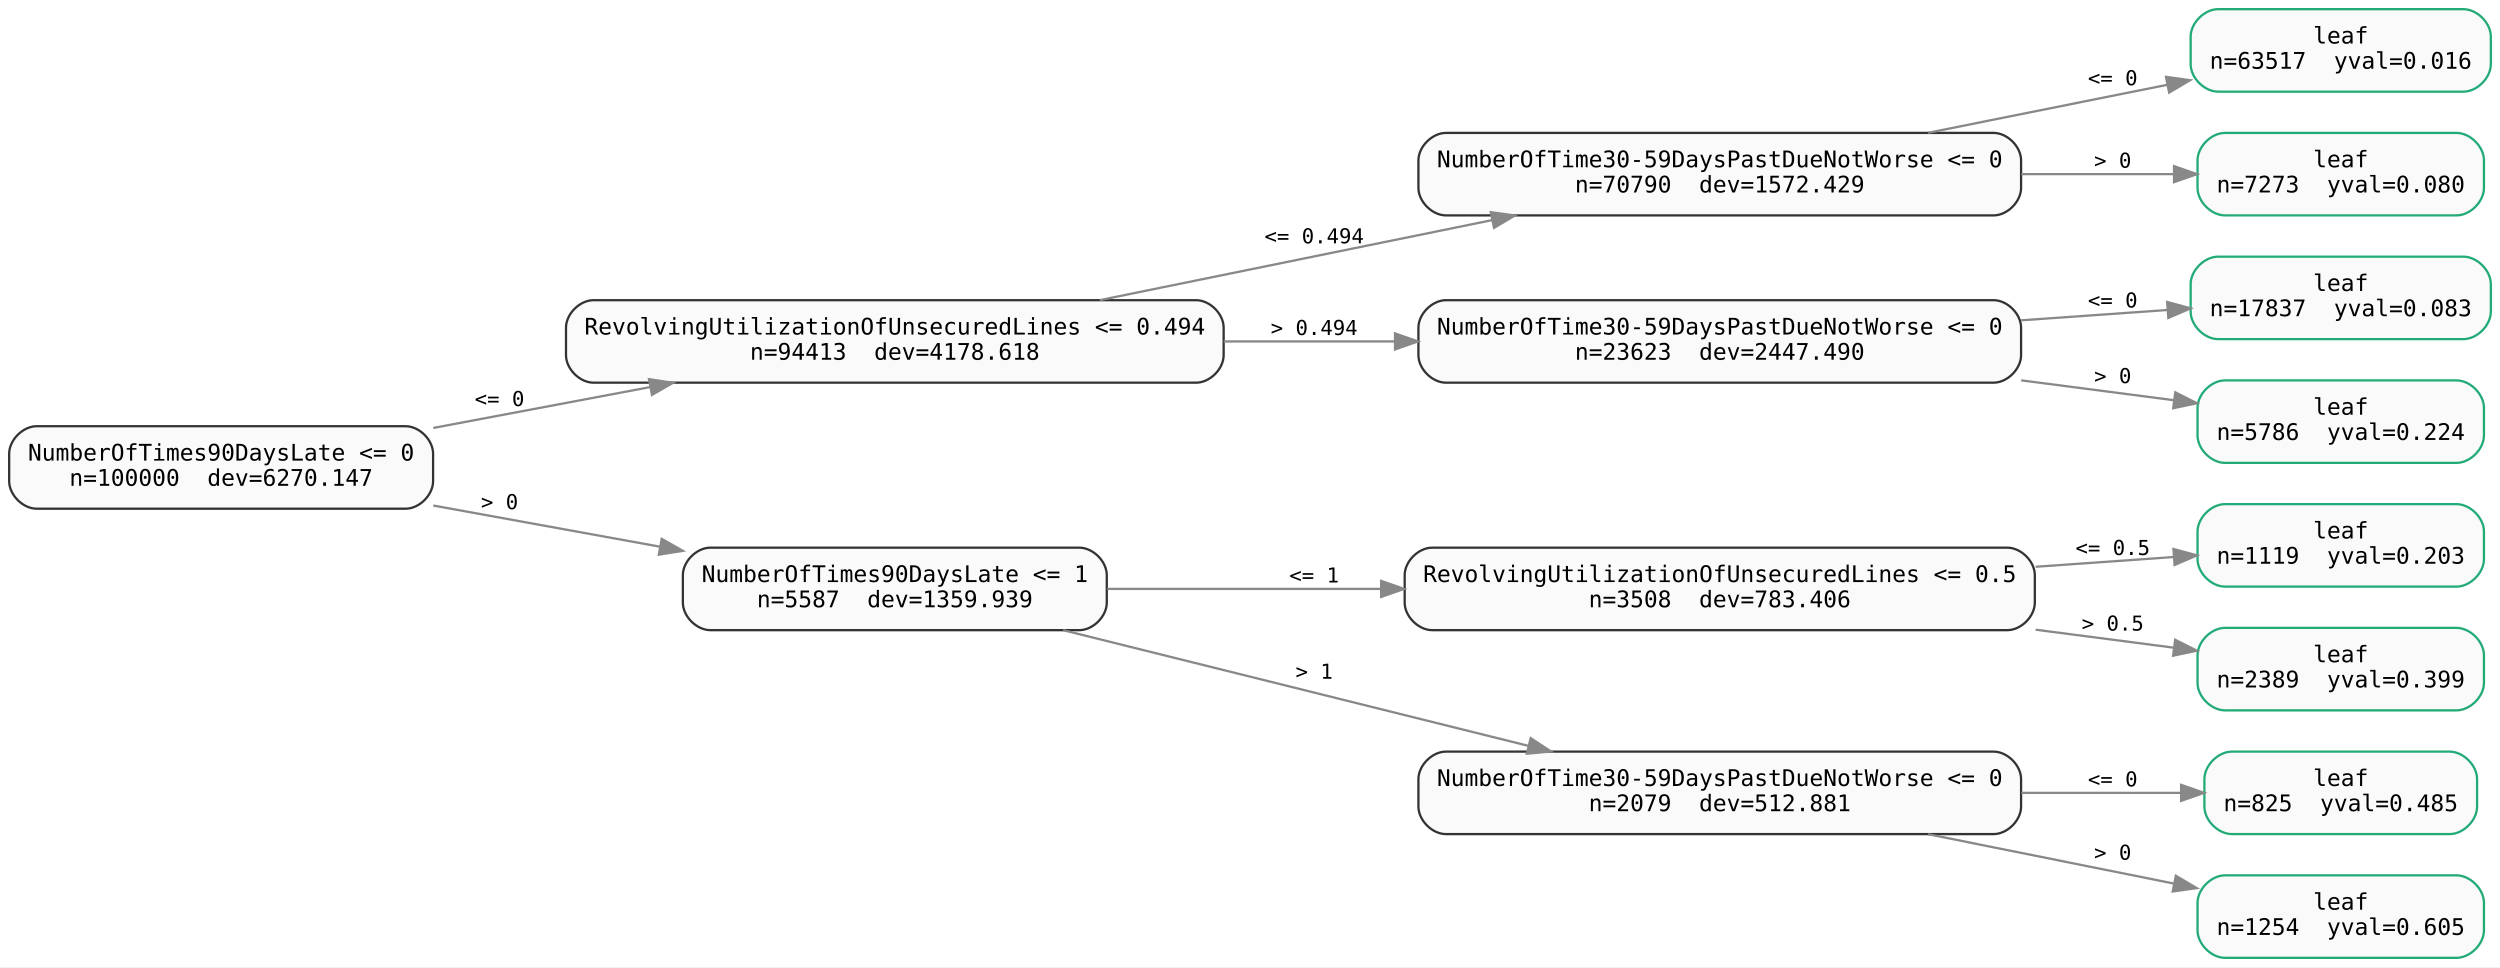
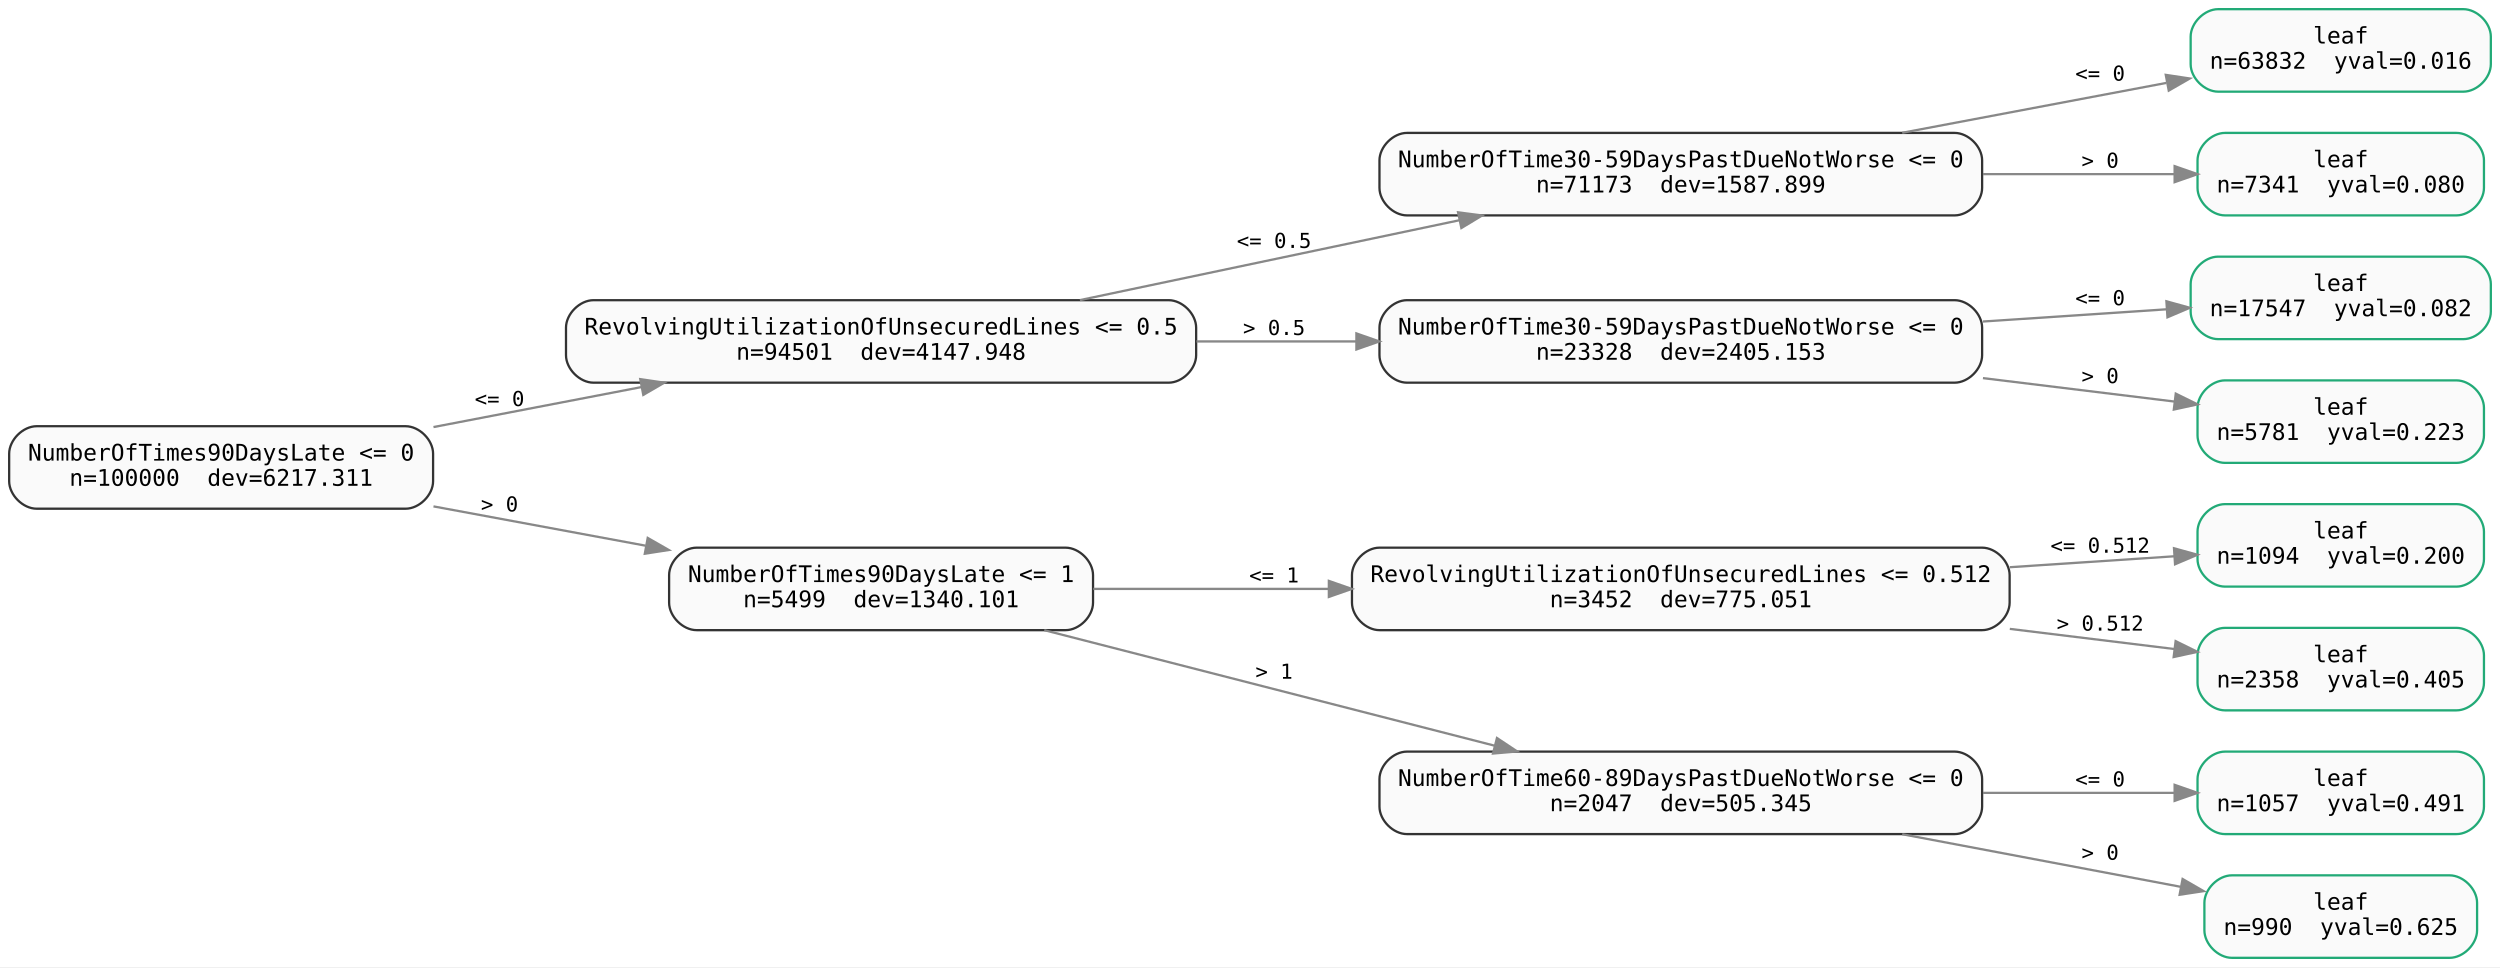
<svg xmlns="http://www.w3.org/2000/svg" width="1091pt" height="422pt" viewBox="0.00 0.00 1091.00 422.00">
  <g id="graph0" class="graph" transform="scale(1 1) rotate(0) translate(4 418)">
    <polygon fill="white" stroke="transparent" points="-4,4 -4,-418 1087,-418 1087,4 -4,4" />
    <g id="node1" class="node">
      <path fill="#fafafa" stroke="#22aa77" d="M1071,-414C1071,-414 964,-414 964,-414 958,-414 952,-408 952,-402 952,-402 952,-390 952,-390 952,-384 958,-378 964,-378 964,-378 1071,-378 1071,-378 1077,-378 1083,-384 1083,-390 1083,-390 1083,-402 1083,-402 1083,-408 1077,-414 1071,-414" />
      <text text-anchor="middle" x="1017.5" y="-399" font-family="monospace" font-size="10.00">leaf</text>
-       <text text-anchor="middle" x="1017.5" y="-388" font-family="monospace" font-size="10.00">n=63517  yval=0.016</text>
+       <text text-anchor="middle" x="1017.5" y="-388" font-family="monospace" font-size="10.00">n=63832  yval=0.016</text>
    </g>
    <g id="node2" class="node">
      <path fill="#fafafa" stroke="#22aa77" d="M1068,-360C1068,-360 967,-360 967,-360 961,-360 955,-354 955,-348 955,-348 955,-336 955,-336 955,-330 961,-324 967,-324 967,-324 1068,-324 1068,-324 1074,-324 1080,-330 1080,-336 1080,-336 1080,-348 1080,-348 1080,-354 1074,-360 1068,-360" />
      <text text-anchor="middle" x="1017.5" y="-345" font-family="monospace" font-size="10.00">leaf</text>
-       <text text-anchor="middle" x="1017.5" y="-334" font-family="monospace" font-size="10.00">n=7273  yval=0.080</text>
+       <text text-anchor="middle" x="1017.5" y="-334" font-family="monospace" font-size="10.00">n=7341  yval=0.080</text>
    </g>
    <g id="node3" class="node">
-       <path fill="#fafafa" stroke="#333333" d="M866,-360C866,-360 627,-360 627,-360 621,-360 615,-354 615,-348 615,-348 615,-336 615,-336 615,-330 621,-324 627,-324 627,-324 866,-324 866,-324 872,-324 878,-330 878,-336 878,-336 878,-348 878,-348 878,-354 872,-360 866,-360" />
-       <text text-anchor="middle" x="746.5" y="-345" font-family="monospace" font-size="10.00">NumberOfTime30-59DaysPastDueNotWorse &lt;= 0</text>
-       <text text-anchor="middle" x="746.5" y="-334" font-family="monospace" font-size="10.00">n=70790  dev=1572.429</text>
+       <path fill="#fafafa" stroke="#333333" d="M849,-360C849,-360 610,-360 610,-360 604,-360 598,-354 598,-348 598,-348 598,-336 598,-336 598,-330 604,-324 610,-324 610,-324 849,-324 849,-324 855,-324 861,-330 861,-336 861,-336 861,-348 861,-348 861,-354 855,-360 849,-360" />
+       <text text-anchor="middle" x="729.5" y="-345" font-family="monospace" font-size="10.00">NumberOfTime30-59DaysPastDueNotWorse &lt;= 0</text>
+       <text text-anchor="middle" x="729.5" y="-334" font-family="monospace" font-size="10.00">n=71173  dev=1587.899</text>
    </g>
    <g id="edge1" class="edge">
-       <path fill="none" stroke="#888888" d="M837.45,-360.06C871.36,-366.86 909.53,-374.53 941.89,-381.02" />
-       <polygon fill="#888888" stroke="#888888" points="941.24,-384.46 951.74,-383 942.62,-377.6 941.24,-384.46" />
-       <text text-anchor="middle" x="918" y="-380.8" font-family="monospace" font-size="9.00">&lt;= 0</text>
+       <path fill="none" stroke="#888888" d="M826.13,-360.06C863.67,-367.14 906.12,-375.16 941.4,-381.82" />
+       <polygon fill="#888888" stroke="#888888" points="941.14,-385.33 951.62,-383.75 942.44,-378.46 941.14,-385.33" />
+       <text text-anchor="middle" x="912.5" y="-382.8" font-family="monospace" font-size="9.00">&lt;= 0</text>
    </g>
    <g id="edge2" class="edge">
-       <path fill="none" stroke="#888888" d="M878.06,-342C900.96,-342 924.02,-342 944.57,-342" />
-       <polygon fill="#888888" stroke="#888888" points="944.75,-345.5 954.75,-342 944.75,-338.5 944.75,-345.5" />
-       <text text-anchor="middle" x="918" y="-344.8" font-family="monospace" font-size="9.00">&gt; 0</text>
+       <path fill="none" stroke="#888888" d="M861.36,-342C890.06,-342 919.42,-342 944.76,-342" />
+       <polygon fill="#888888" stroke="#888888" points="945,-345.5 955,-342 945,-338.5 945,-345.5" />
+       <text text-anchor="middle" x="912.5" y="-344.8" font-family="monospace" font-size="9.00">&gt; 0</text>
    </g>
    <g id="node4" class="node">
      <path fill="#fafafa" stroke="#22aa77" d="M1071,-306C1071,-306 964,-306 964,-306 958,-306 952,-300 952,-294 952,-294 952,-282 952,-282 952,-276 958,-270 964,-270 964,-270 1071,-270 1071,-270 1077,-270 1083,-276 1083,-282 1083,-282 1083,-294 1083,-294 1083,-300 1077,-306 1071,-306" />
      <text text-anchor="middle" x="1017.5" y="-291" font-family="monospace" font-size="10.00">leaf</text>
-       <text text-anchor="middle" x="1017.5" y="-280" font-family="monospace" font-size="10.00">n=17837  yval=0.083</text>
+       <text text-anchor="middle" x="1017.5" y="-280" font-family="monospace" font-size="10.00">n=17547  yval=0.082</text>
    </g>
    <g id="node5" class="node">
      <path fill="#fafafa" stroke="#22aa77" d="M1068,-252C1068,-252 967,-252 967,-252 961,-252 955,-246 955,-240 955,-240 955,-228 955,-228 955,-222 961,-216 967,-216 967,-216 1068,-216 1068,-216 1074,-216 1080,-222 1080,-228 1080,-228 1080,-240 1080,-240 1080,-246 1074,-252 1068,-252" />
      <text text-anchor="middle" x="1017.5" y="-237" font-family="monospace" font-size="10.00">leaf</text>
-       <text text-anchor="middle" x="1017.5" y="-226" font-family="monospace" font-size="10.00">n=5786  yval=0.224</text>
+       <text text-anchor="middle" x="1017.5" y="-226" font-family="monospace" font-size="10.00">n=5781  yval=0.223</text>
    </g>
    <g id="node6" class="node">
-       <path fill="#fafafa" stroke="#333333" d="M866,-287C866,-287 627,-287 627,-287 621,-287 615,-281 615,-275 615,-275 615,-263 615,-263 615,-257 621,-251 627,-251 627,-251 866,-251 866,-251 872,-251 878,-257 878,-263 878,-263 878,-275 878,-275 878,-281 872,-287 866,-287" />
-       <text text-anchor="middle" x="746.5" y="-272" font-family="monospace" font-size="10.00">NumberOfTime30-59DaysPastDueNotWorse &lt;= 0</text>
-       <text text-anchor="middle" x="746.5" y="-261" font-family="monospace" font-size="10.00">n=23623  dev=2447.490</text>
+       <path fill="#fafafa" stroke="#333333" d="M849,-287C849,-287 610,-287 610,-287 604,-287 598,-281 598,-275 598,-275 598,-263 598,-263 598,-257 604,-251 610,-251 610,-251 849,-251 849,-251 855,-251 861,-257 861,-263 861,-263 861,-275 861,-275 861,-281 855,-287 849,-287" />
+       <text text-anchor="middle" x="729.5" y="-272" font-family="monospace" font-size="10.00">NumberOfTime30-59DaysPastDueNotWorse &lt;= 0</text>
+       <text text-anchor="middle" x="729.5" y="-261" font-family="monospace" font-size="10.00">n=23328  dev=2405.153</text>
    </g>
    <g id="edge3" class="edge">
-       <path fill="none" stroke="#888888" d="M878.06,-278.22C899.95,-279.77 921.97,-281.32 941.82,-282.72" />
-       <polygon fill="#888888" stroke="#888888" points="941.76,-286.23 951.98,-283.44 942.25,-279.25 941.76,-286.23" />
-       <text text-anchor="middle" x="918" y="-283.8" font-family="monospace" font-size="9.00">&lt;= 0</text>
+       <path fill="none" stroke="#888888" d="M861.36,-277.69C888.78,-279.51 916.79,-281.38 941.33,-283.01" />
+       <polygon fill="#888888" stroke="#888888" points="941.42,-286.52 951.63,-283.69 941.88,-279.53 941.42,-286.52" />
+       <text text-anchor="middle" x="912.5" y="-284.8" font-family="monospace" font-size="9.00">&lt;= 0</text>
    </g>
    <g id="edge4" class="edge">
-       <path fill="none" stroke="#888888" d="M878.06,-252.01C900.96,-249.03 924.02,-246.03 944.57,-243.36" />
-       <polygon fill="#888888" stroke="#888888" points="945.29,-246.79 954.75,-242.03 944.39,-239.85 945.29,-246.79" />
-       <text text-anchor="middle" x="918" y="-250.8" font-family="monospace" font-size="9.00">&gt; 0</text>
+       <path fill="none" stroke="#888888" d="M861.36,-252.99C890.06,-249.47 919.42,-245.88 944.76,-242.78" />
+       <polygon fill="#888888" stroke="#888888" points="945.5,-246.22 955,-241.53 944.65,-239.27 945.5,-246.22" />
+       <text text-anchor="middle" x="912.5" y="-250.8" font-family="monospace" font-size="9.00">&gt; 0</text>
    </g>
    <g id="node7" class="node">
-       <path fill="#fafafa" stroke="#333333" d="M518,-287C518,-287 255,-287 255,-287 249,-287 243,-281 243,-275 243,-275 243,-263 243,-263 243,-257 249,-251 255,-251 255,-251 518,-251 518,-251 524,-251 530,-257 530,-263 530,-263 530,-275 530,-275 530,-281 524,-287 518,-287" />
-       <text text-anchor="middle" x="386.5" y="-272" font-family="monospace" font-size="10.00">RevolvingUtilizationOfUnsecuredLines &lt;= 0.494</text>
-       <text text-anchor="middle" x="386.5" y="-261" font-family="monospace" font-size="10.00">n=94413  dev=4178.618</text>
+       <path fill="#fafafa" stroke="#333333" d="M506,-287C506,-287 255,-287 255,-287 249,-287 243,-281 243,-275 243,-275 243,-263 243,-263 243,-257 249,-251 255,-251 255,-251 506,-251 506,-251 512,-251 518,-257 518,-263 518,-263 518,-275 518,-275 518,-281 512,-287 506,-287" />
+       <text text-anchor="middle" x="380.5" y="-272" font-family="monospace" font-size="10.00">RevolvingUtilizationOfUnsecuredLines &lt;= 0.5</text>
+       <text text-anchor="middle" x="380.5" y="-261" font-family="monospace" font-size="10.00">n=94501  dev=4147.948</text>
    </g>
    <g id="edge5" class="edge">
-       <path fill="none" stroke="#888888" d="M475.99,-287.04C527.94,-297.64 593.69,-311.04 647.24,-321.96" />
-       <polygon fill="#888888" stroke="#888888" points="646.6,-325.4 657.09,-323.97 647.99,-318.55 646.6,-325.4" />
-       <text text-anchor="middle" x="569.5" y="-311.8" font-family="monospace" font-size="9.00">&lt;= 0.494</text>
+       <path fill="none" stroke="#888888" d="M467.28,-287.04C517.52,-297.62 581.09,-310.99 632.94,-321.9" />
+       <polygon fill="#888888" stroke="#888888" points="632.3,-325.34 642.81,-323.97 633.74,-318.49 632.3,-325.34" />
+       <text text-anchor="middle" x="552" y="-309.8" font-family="monospace" font-size="9.00">&lt;= 0.5</text>
    </g>
    <g id="edge6" class="edge">
-       <path fill="none" stroke="#888888" d="M530.02,-269C554.61,-269 580.16,-269 604.71,-269" />
-       <polygon fill="#888888" stroke="#888888" points="604.79,-272.5 614.79,-269 604.79,-265.5 604.79,-272.5" />
-       <text text-anchor="middle" x="569.5" y="-271.8" font-family="monospace" font-size="9.00">&gt; 0.494</text>
+       <path fill="none" stroke="#888888" d="M518.15,-269C541.03,-269 564.8,-269 587.79,-269" />
+       <polygon fill="#888888" stroke="#888888" points="587.93,-272.5 597.93,-269 587.93,-265.5 587.93,-272.5" />
+       <text text-anchor="middle" x="552" y="-271.8" font-family="monospace" font-size="9.00">&gt; 0.5</text>
    </g>
    <g id="node8" class="node">
      <path fill="#fafafa" stroke="#22aa77" d="M1068,-198C1068,-198 967,-198 967,-198 961,-198 955,-192 955,-186 955,-186 955,-174 955,-174 955,-168 961,-162 967,-162 967,-162 1068,-162 1068,-162 1074,-162 1080,-168 1080,-174 1080,-174 1080,-186 1080,-186 1080,-192 1074,-198 1068,-198" />
      <text text-anchor="middle" x="1017.5" y="-183" font-family="monospace" font-size="10.00">leaf</text>
-       <text text-anchor="middle" x="1017.5" y="-172" font-family="monospace" font-size="10.00">n=1119  yval=0.203</text>
+       <text text-anchor="middle" x="1017.5" y="-172" font-family="monospace" font-size="10.00">n=1094  yval=0.200</text>
    </g>
    <g id="node9" class="node">
      <path fill="#fafafa" stroke="#22aa77" d="M1068,-144C1068,-144 967,-144 967,-144 961,-144 955,-138 955,-132 955,-132 955,-120 955,-120 955,-114 961,-108 967,-108 967,-108 1068,-108 1068,-108 1074,-108 1080,-114 1080,-120 1080,-120 1080,-132 1080,-132 1080,-138 1074,-144 1068,-144" />
      <text text-anchor="middle" x="1017.5" y="-129" font-family="monospace" font-size="10.00">leaf</text>
-       <text text-anchor="middle" x="1017.5" y="-118" font-family="monospace" font-size="10.00">n=2389  yval=0.399</text>
+       <text text-anchor="middle" x="1017.5" y="-118" font-family="monospace" font-size="10.00">n=2358  yval=0.405</text>
    </g>
    <g id="node10" class="node">
-       <path fill="#fafafa" stroke="#333333" d="M872,-179C872,-179 621,-179 621,-179 615,-179 609,-173 609,-167 609,-167 609,-155 609,-155 609,-149 615,-143 621,-143 621,-143 872,-143 872,-143 878,-143 884,-149 884,-155 884,-155 884,-167 884,-167 884,-173 878,-179 872,-179" />
-       <text text-anchor="middle" x="746.5" y="-164" font-family="monospace" font-size="10.00">RevolvingUtilizationOfUnsecuredLines &lt;= 0.5</text>
-       <text text-anchor="middle" x="746.5" y="-153" font-family="monospace" font-size="10.00">n=3508  dev=783.406</text>
+       <path fill="#fafafa" stroke="#333333" d="M861,-179C861,-179 598,-179 598,-179 592,-179 586,-173 586,-167 586,-167 586,-155 586,-155 586,-149 592,-143 598,-143 598,-143 861,-143 861,-143 867,-143 873,-149 873,-155 873,-155 873,-167 873,-167 873,-173 867,-179 861,-179" />
+       <text text-anchor="middle" x="729.5" y="-164" font-family="monospace" font-size="10.00">RevolvingUtilizationOfUnsecuredLines &lt;= 0.512</text>
+       <text text-anchor="middle" x="729.5" y="-153" font-family="monospace" font-size="10.00">n=3452  dev=775.051</text>
    </g>
    <g id="edge7" class="edge">
-       <path fill="none" stroke="#888888" d="M884.36,-170.67C905.17,-172.14 925.9,-173.6 944.57,-174.92" />
-       <polygon fill="#888888" stroke="#888888" points="944.49,-178.42 954.71,-175.64 944.98,-171.44 944.49,-178.42" />
-       <text text-anchor="middle" x="918" y="-175.8" font-family="monospace" font-size="9.00">&lt;= 0.5</text>
+       <path fill="none" stroke="#888888" d="M873.08,-170.47C897.96,-172.13 922.86,-173.78 944.77,-175.23" />
+       <polygon fill="#888888" stroke="#888888" points="944.73,-178.74 954.94,-175.91 945.19,-171.75 944.73,-178.74" />
+       <text text-anchor="middle" x="912.5" y="-176.8" font-family="monospace" font-size="9.00">&lt;= 0.512</text>
    </g>
    <g id="edge8" class="edge">
-       <path fill="none" stroke="#888888" d="M884.36,-143.19C905.17,-140.49 925.9,-137.79 944.57,-135.36" />
-       <polygon fill="#888888" stroke="#888888" points="945.24,-138.8 954.71,-134.04 944.34,-131.86 945.24,-138.8" />
-       <text text-anchor="middle" x="918" y="-142.8" font-family="monospace" font-size="9.00">&gt; 0.5</text>
+       <path fill="none" stroke="#888888" d="M873.08,-143.55C897.96,-140.51 922.86,-137.46 944.77,-134.78" />
+       <polygon fill="#888888" stroke="#888888" points="945.44,-138.22 954.94,-133.53 944.58,-131.27 945.44,-138.22" />
+       <text text-anchor="middle" x="912.5" y="-142.8" font-family="monospace" font-size="9.00">&gt; 0.512</text>
    </g>
    <g id="node11" class="node">
-       <path fill="#fafafa" stroke="#22aa77" d="M1065,-90C1065,-90 970,-90 970,-90 964,-90 958,-84 958,-78 958,-78 958,-66 958,-66 958,-60 964,-54 970,-54 970,-54 1065,-54 1065,-54 1071,-54 1077,-60 1077,-66 1077,-66 1077,-78 1077,-78 1077,-84 1071,-90 1065,-90" />
+       <path fill="#fafafa" stroke="#22aa77" d="M1068,-90C1068,-90 967,-90 967,-90 961,-90 955,-84 955,-78 955,-78 955,-66 955,-66 955,-60 961,-54 967,-54 967,-54 1068,-54 1068,-54 1074,-54 1080,-60 1080,-66 1080,-66 1080,-78 1080,-78 1080,-84 1074,-90 1068,-90" />
      <text text-anchor="middle" x="1017.5" y="-75" font-family="monospace" font-size="10.00">leaf</text>
-       <text text-anchor="middle" x="1017.5" y="-64" font-family="monospace" font-size="10.00">n=825  yval=0.485</text>
+       <text text-anchor="middle" x="1017.5" y="-64" font-family="monospace" font-size="10.00">n=1057  yval=0.491</text>
    </g>
    <g id="node12" class="node">
-       <path fill="#fafafa" stroke="#22aa77" d="M1068,-36C1068,-36 967,-36 967,-36 961,-36 955,-30 955,-24 955,-24 955,-12 955,-12 955,-6 961,0 967,0 967,0 1068,0 1068,0 1074,0 1080,-6 1080,-12 1080,-12 1080,-24 1080,-24 1080,-30 1074,-36 1068,-36" />
+       <path fill="#fafafa" stroke="#22aa77" d="M1065,-36C1065,-36 970,-36 970,-36 964,-36 958,-30 958,-24 958,-24 958,-12 958,-12 958,-6 964,0 970,0 970,0 1065,0 1065,0 1071,0 1077,-6 1077,-12 1077,-12 1077,-24 1077,-24 1077,-30 1071,-36 1065,-36" />
      <text text-anchor="middle" x="1017.5" y="-21" font-family="monospace" font-size="10.00">leaf</text>
-       <text text-anchor="middle" x="1017.5" y="-10" font-family="monospace" font-size="10.00">n=1254  yval=0.605</text>
+       <text text-anchor="middle" x="1017.5" y="-10" font-family="monospace" font-size="10.00">n=990  yval=0.625</text>
    </g>
    <g id="node13" class="node">
-       <path fill="#fafafa" stroke="#333333" d="M866,-90C866,-90 627,-90 627,-90 621,-90 615,-84 615,-78 615,-78 615,-66 615,-66 615,-60 621,-54 627,-54 627,-54 866,-54 866,-54 872,-54 878,-60 878,-66 878,-66 878,-78 878,-78 878,-84 872,-90 866,-90" />
-       <text text-anchor="middle" x="746.5" y="-75" font-family="monospace" font-size="10.00">NumberOfTime30-59DaysPastDueNotWorse &lt;= 0</text>
-       <text text-anchor="middle" x="746.5" y="-64" font-family="monospace" font-size="10.00">n=2079  dev=512.881</text>
+       <path fill="#fafafa" stroke="#333333" d="M849,-90C849,-90 610,-90 610,-90 604,-90 598,-84 598,-78 598,-78 598,-66 598,-66 598,-60 604,-54 610,-54 610,-54 849,-54 849,-54 855,-54 861,-60 861,-66 861,-66 861,-78 861,-78 861,-84 855,-90 849,-90" />
+       <text text-anchor="middle" x="729.5" y="-75" font-family="monospace" font-size="10.00">NumberOfTime60-89DaysPastDueNotWorse &lt;= 0</text>
+       <text text-anchor="middle" x="729.5" y="-64" font-family="monospace" font-size="10.00">n=2047  dev=505.345</text>
    </g>
    <g id="edge9" class="edge">
-       <path fill="none" stroke="#888888" d="M878.06,-72C902.1,-72 926.31,-72 947.62,-72" />
-       <polygon fill="#888888" stroke="#888888" points="947.83,-75.5 957.83,-72 947.83,-68.5 947.83,-75.5" />
-       <text text-anchor="middle" x="918" y="-74.8" font-family="monospace" font-size="9.00">&lt;= 0</text>
+       <path fill="none" stroke="#888888" d="M861.36,-72C890.06,-72 919.42,-72 944.76,-72" />
+       <polygon fill="#888888" stroke="#888888" points="945,-75.5 955,-72 945,-68.5 945,-75.5" />
+       <text text-anchor="middle" x="912.5" y="-74.8" font-family="monospace" font-size="9.00">&lt;= 0</text>
    </g>
    <g id="edge10" class="edge">
-       <path fill="none" stroke="#888888" d="M837.45,-53.94C872.33,-46.94 911.72,-39.03 944.65,-32.42" />
-       <polygon fill="#888888" stroke="#888888" points="945.54,-35.82 954.65,-30.42 944.16,-28.95 945.54,-35.82" />
-       <text text-anchor="middle" x="918" y="-42.8" font-family="monospace" font-size="9.00">&gt; 0</text>
+       <path fill="none" stroke="#888888" d="M826.13,-53.94C865.91,-46.43 911.2,-37.88 947.63,-31" />
+       <polygon fill="#888888" stroke="#888888" points="948.48,-34.41 957.66,-29.11 947.18,-27.53 948.48,-34.41" />
+       <text text-anchor="middle" x="912.5" y="-42.8" font-family="monospace" font-size="9.00">&gt; 0</text>
    </g>
    <g id="node14" class="node">
-       <path fill="#fafafa" stroke="#333333" d="M467,-179C467,-179 306,-179 306,-179 300,-179 294,-173 294,-167 294,-167 294,-155 294,-155 294,-149 300,-143 306,-143 306,-143 467,-143 467,-143 473,-143 479,-149 479,-155 479,-155 479,-167 479,-167 479,-173 473,-179 467,-179" />
-       <text text-anchor="middle" x="386.5" y="-164" font-family="monospace" font-size="10.00">NumberOfTimes90DaysLate &lt;= 1</text>
-       <text text-anchor="middle" x="386.5" y="-153" font-family="monospace" font-size="10.00">n=5587  dev=1359.939</text>
+       <path fill="#fafafa" stroke="#333333" d="M461,-179C461,-179 300,-179 300,-179 294,-179 288,-173 288,-167 288,-167 288,-155 288,-155 288,-149 294,-143 300,-143 300,-143 461,-143 461,-143 467,-143 473,-149 473,-155 473,-155 473,-167 473,-167 473,-173 467,-179 461,-179" />
+       <text text-anchor="middle" x="380.5" y="-164" font-family="monospace" font-size="10.00">NumberOfTimes90DaysLate &lt;= 1</text>
+       <text text-anchor="middle" x="380.5" y="-153" font-family="monospace" font-size="10.00">n=5499  dev=1340.101</text>
    </g>
    <g id="edge11" class="edge">
-       <path fill="none" stroke="#888888" d="M479.23,-161C515.52,-161 558.14,-161 598.51,-161" />
-       <polygon fill="#888888" stroke="#888888" points="598.73,-164.5 608.73,-161 598.72,-157.5 598.73,-164.5" />
-       <text text-anchor="middle" x="569.5" y="-163.8" font-family="monospace" font-size="9.00">&lt;= 1</text>
+       <path fill="none" stroke="#888888" d="M473.12,-161C504.56,-161 540.64,-161 575.6,-161" />
+       <polygon fill="#888888" stroke="#888888" points="575.91,-164.5 585.91,-161 575.91,-157.5 575.91,-164.5" />
+       <text text-anchor="middle" x="552" y="-163.8" font-family="monospace" font-size="9.00">&lt;= 1</text>
    </g>
    <g id="edge12" class="edge">
-       <path fill="none" stroke="#888888" d="M459.95,-142.99C518.69,-128.39 601.49,-107.8 662.82,-92.55" />
-       <polygon fill="#888888" stroke="#888888" points="663.99,-95.87 672.85,-90.06 662.31,-89.08 663.99,-95.87" />
-       <text text-anchor="middle" x="569.5" y="-121.8" font-family="monospace" font-size="9.00">&gt; 1</text>
+       <path fill="none" stroke="#888888" d="M451.72,-142.99C508.66,-128.39 588.92,-107.8 648.36,-92.55" />
+       <polygon fill="#888888" stroke="#888888" points="649.27,-95.93 658.09,-90.06 647.53,-89.15 649.27,-95.93" />
+       <text text-anchor="middle" x="552" y="-121.8" font-family="monospace" font-size="9.00">&gt; 1</text>
    </g>
    <g id="node15" class="node">
      <path fill="#fafafa" stroke="#333333" d="M173,-232C173,-232 12,-232 12,-232 6,-232 0,-226 0,-220 0,-220 0,-208 0,-208 0,-202 6,-196 12,-196 12,-196 173,-196 173,-196 179,-196 185,-202 185,-208 185,-208 185,-220 185,-220 185,-226 179,-232 173,-232" />
      <text text-anchor="middle" x="92.5" y="-217" font-family="monospace" font-size="10.00">NumberOfTimes90DaysLate &lt;= 0</text>
-       <text text-anchor="middle" x="92.5" y="-206" font-family="monospace" font-size="10.00">n=100000  dev=6270.147</text>
+       <text text-anchor="middle" x="92.5" y="-206" font-family="monospace" font-size="10.00">n=100000  dev=6217.311</text>
    </g>
    <g id="edge13" class="edge">
-       <path fill="none" stroke="#888888" d="M185.09,-231.25C215.12,-236.91 248.74,-243.24 279.73,-249.08" />
-       <polygon fill="#888888" stroke="#888888" points="279.22,-252.54 289.7,-250.95 280.52,-245.66 279.22,-252.54" />
+       <path fill="none" stroke="#888888" d="M185.17,-231.63C214.09,-237.19 246.24,-243.37 275.93,-249.08" />
+       <polygon fill="#888888" stroke="#888888" points="275.41,-252.55 285.89,-251 276.73,-245.67 275.41,-252.55" />
      <text text-anchor="middle" x="214" y="-240.8" font-family="monospace" font-size="9.00">&lt;= 0</text>
    </g>
    <g id="edge14" class="edge">
-       <path fill="none" stroke="#888888" d="M185.09,-197.38C216.54,-191.67 251.92,-185.24 284.11,-179.4" />
-       <polygon fill="#888888" stroke="#888888" points="284.77,-182.84 293.98,-177.61 283.52,-175.95 284.77,-182.84" />
-       <text text-anchor="middle" x="214" y="-195.8" font-family="monospace" font-size="9.00">&gt; 0</text>
+       <path fill="none" stroke="#888888" d="M185.17,-197.01C214.68,-191.54 247.54,-185.45 277.73,-179.86" />
+       <polygon fill="#888888" stroke="#888888" points="278.66,-183.25 287.86,-177.98 277.39,-176.36 278.66,-183.25" />
+       <text text-anchor="middle" x="214" y="-194.8" font-family="monospace" font-size="9.00">&gt; 0</text>
    </g>
  </g>
</svg>
